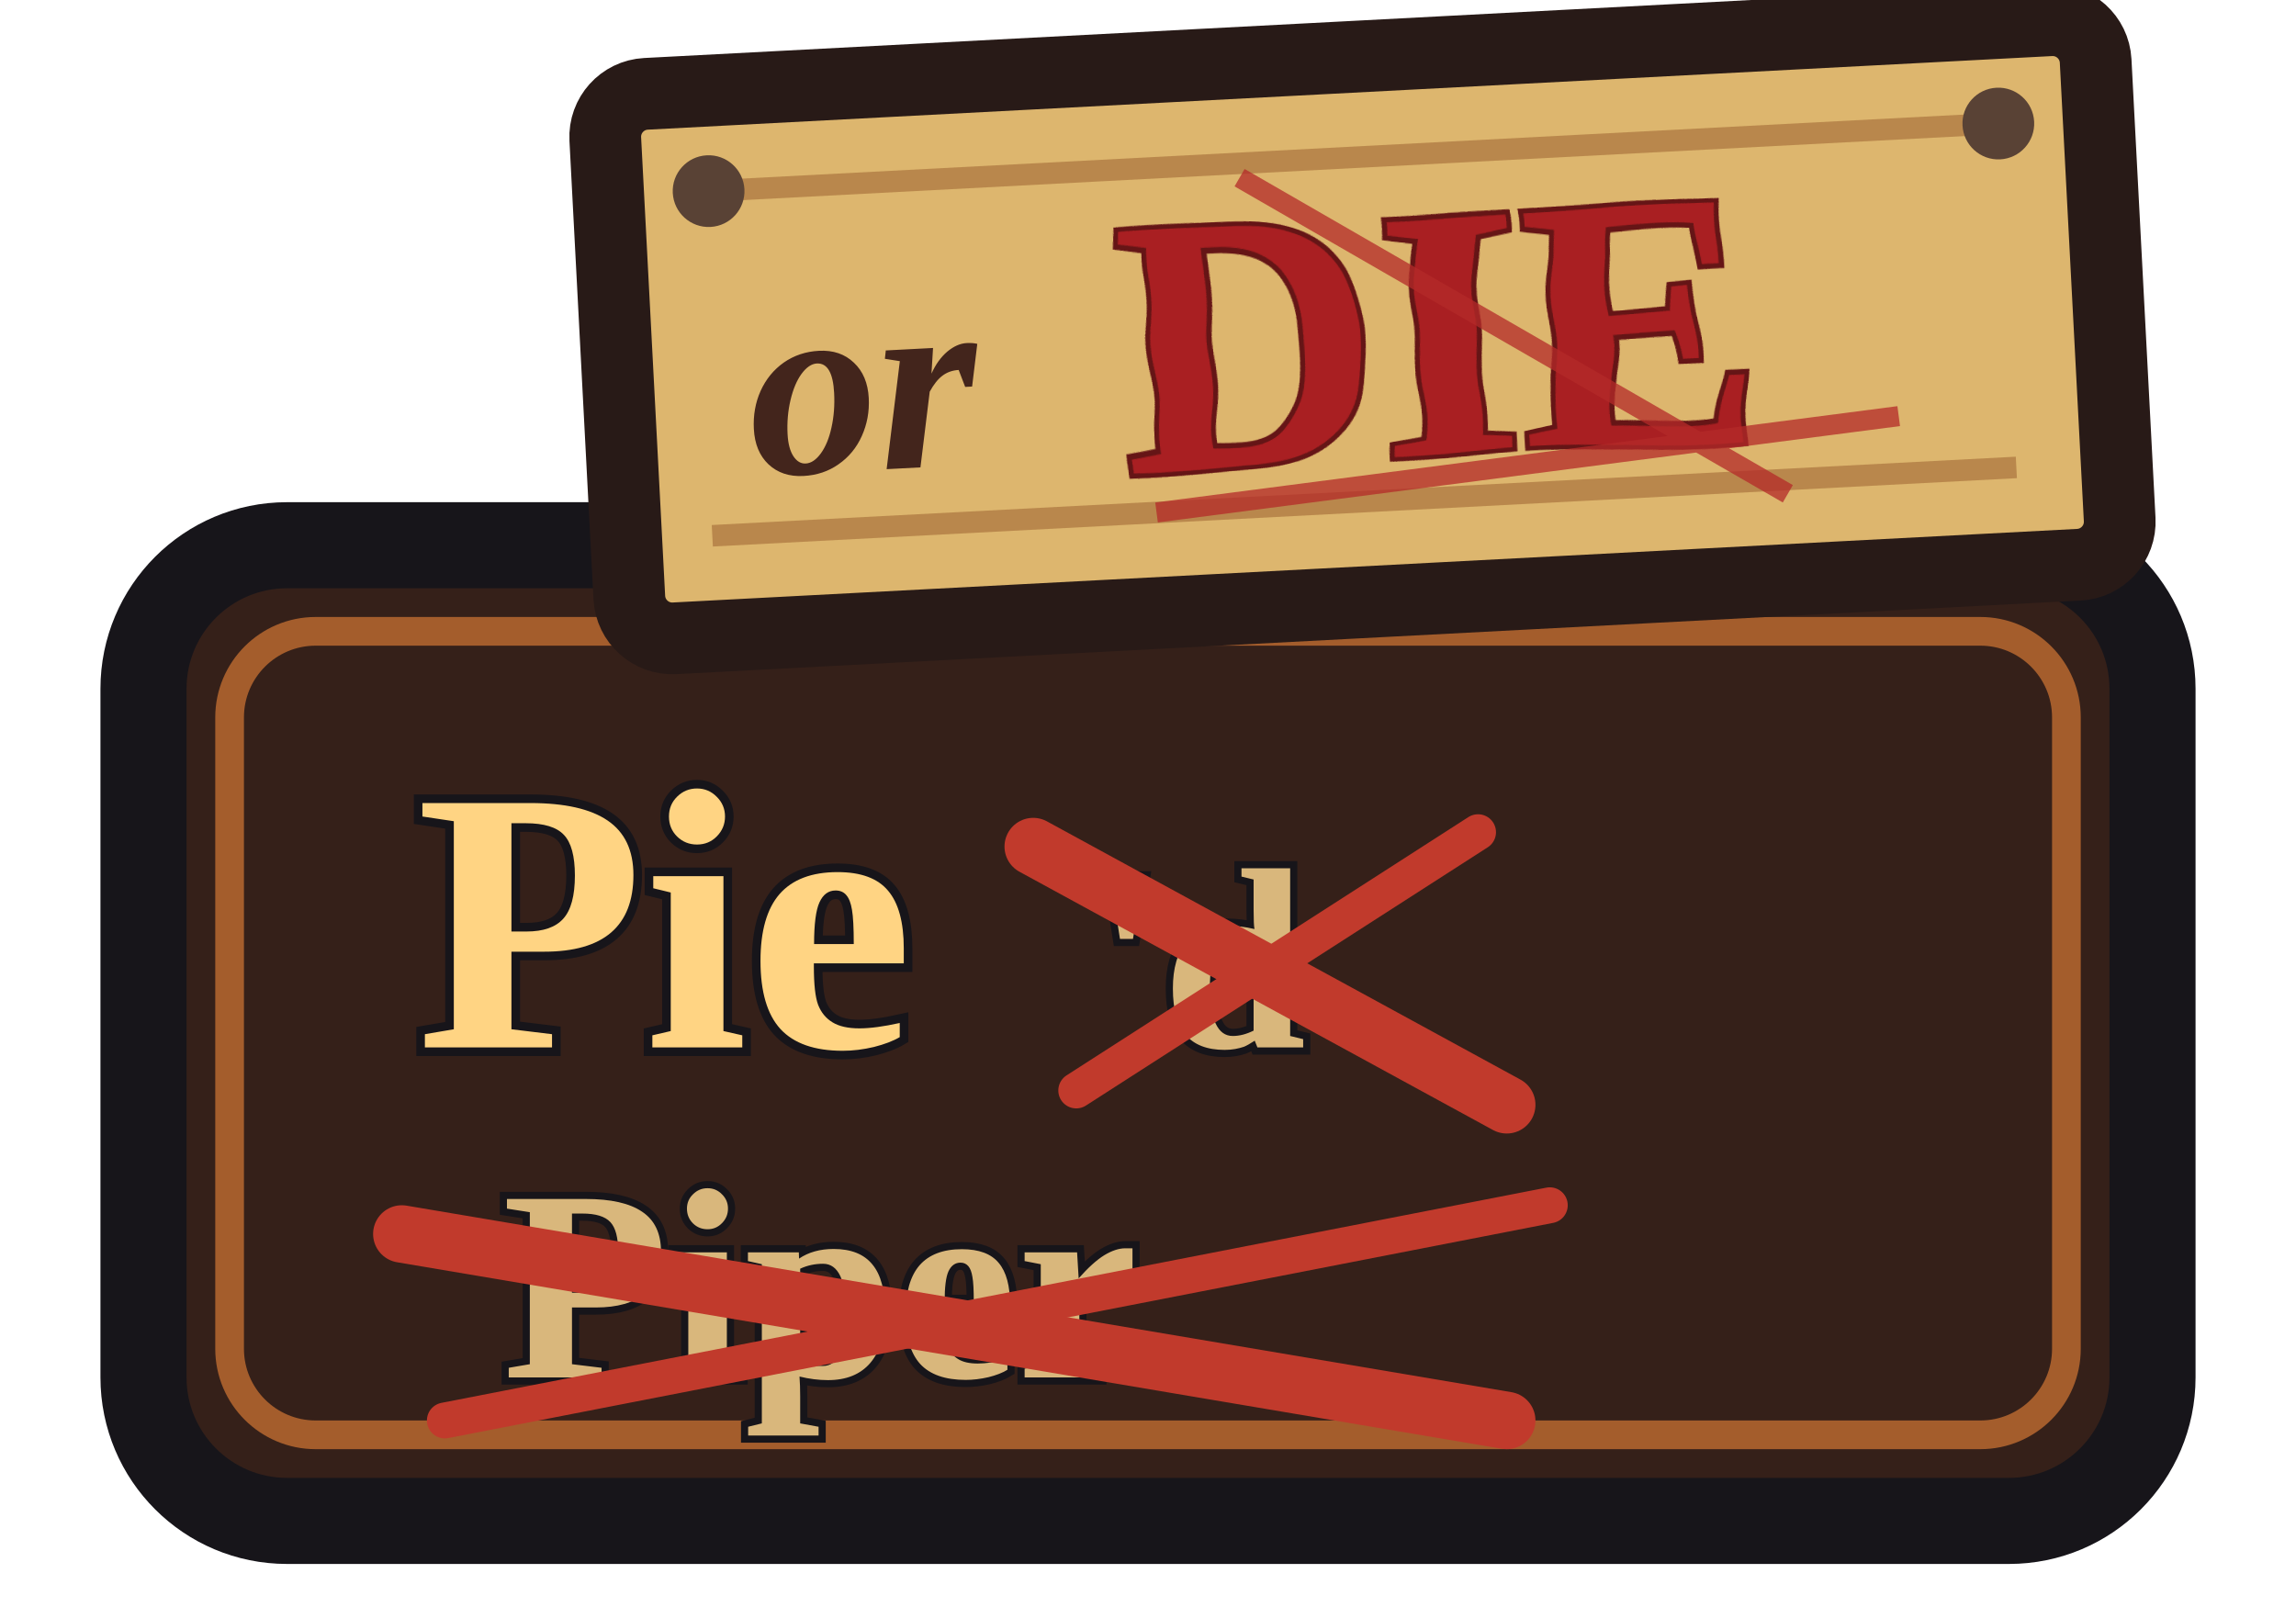
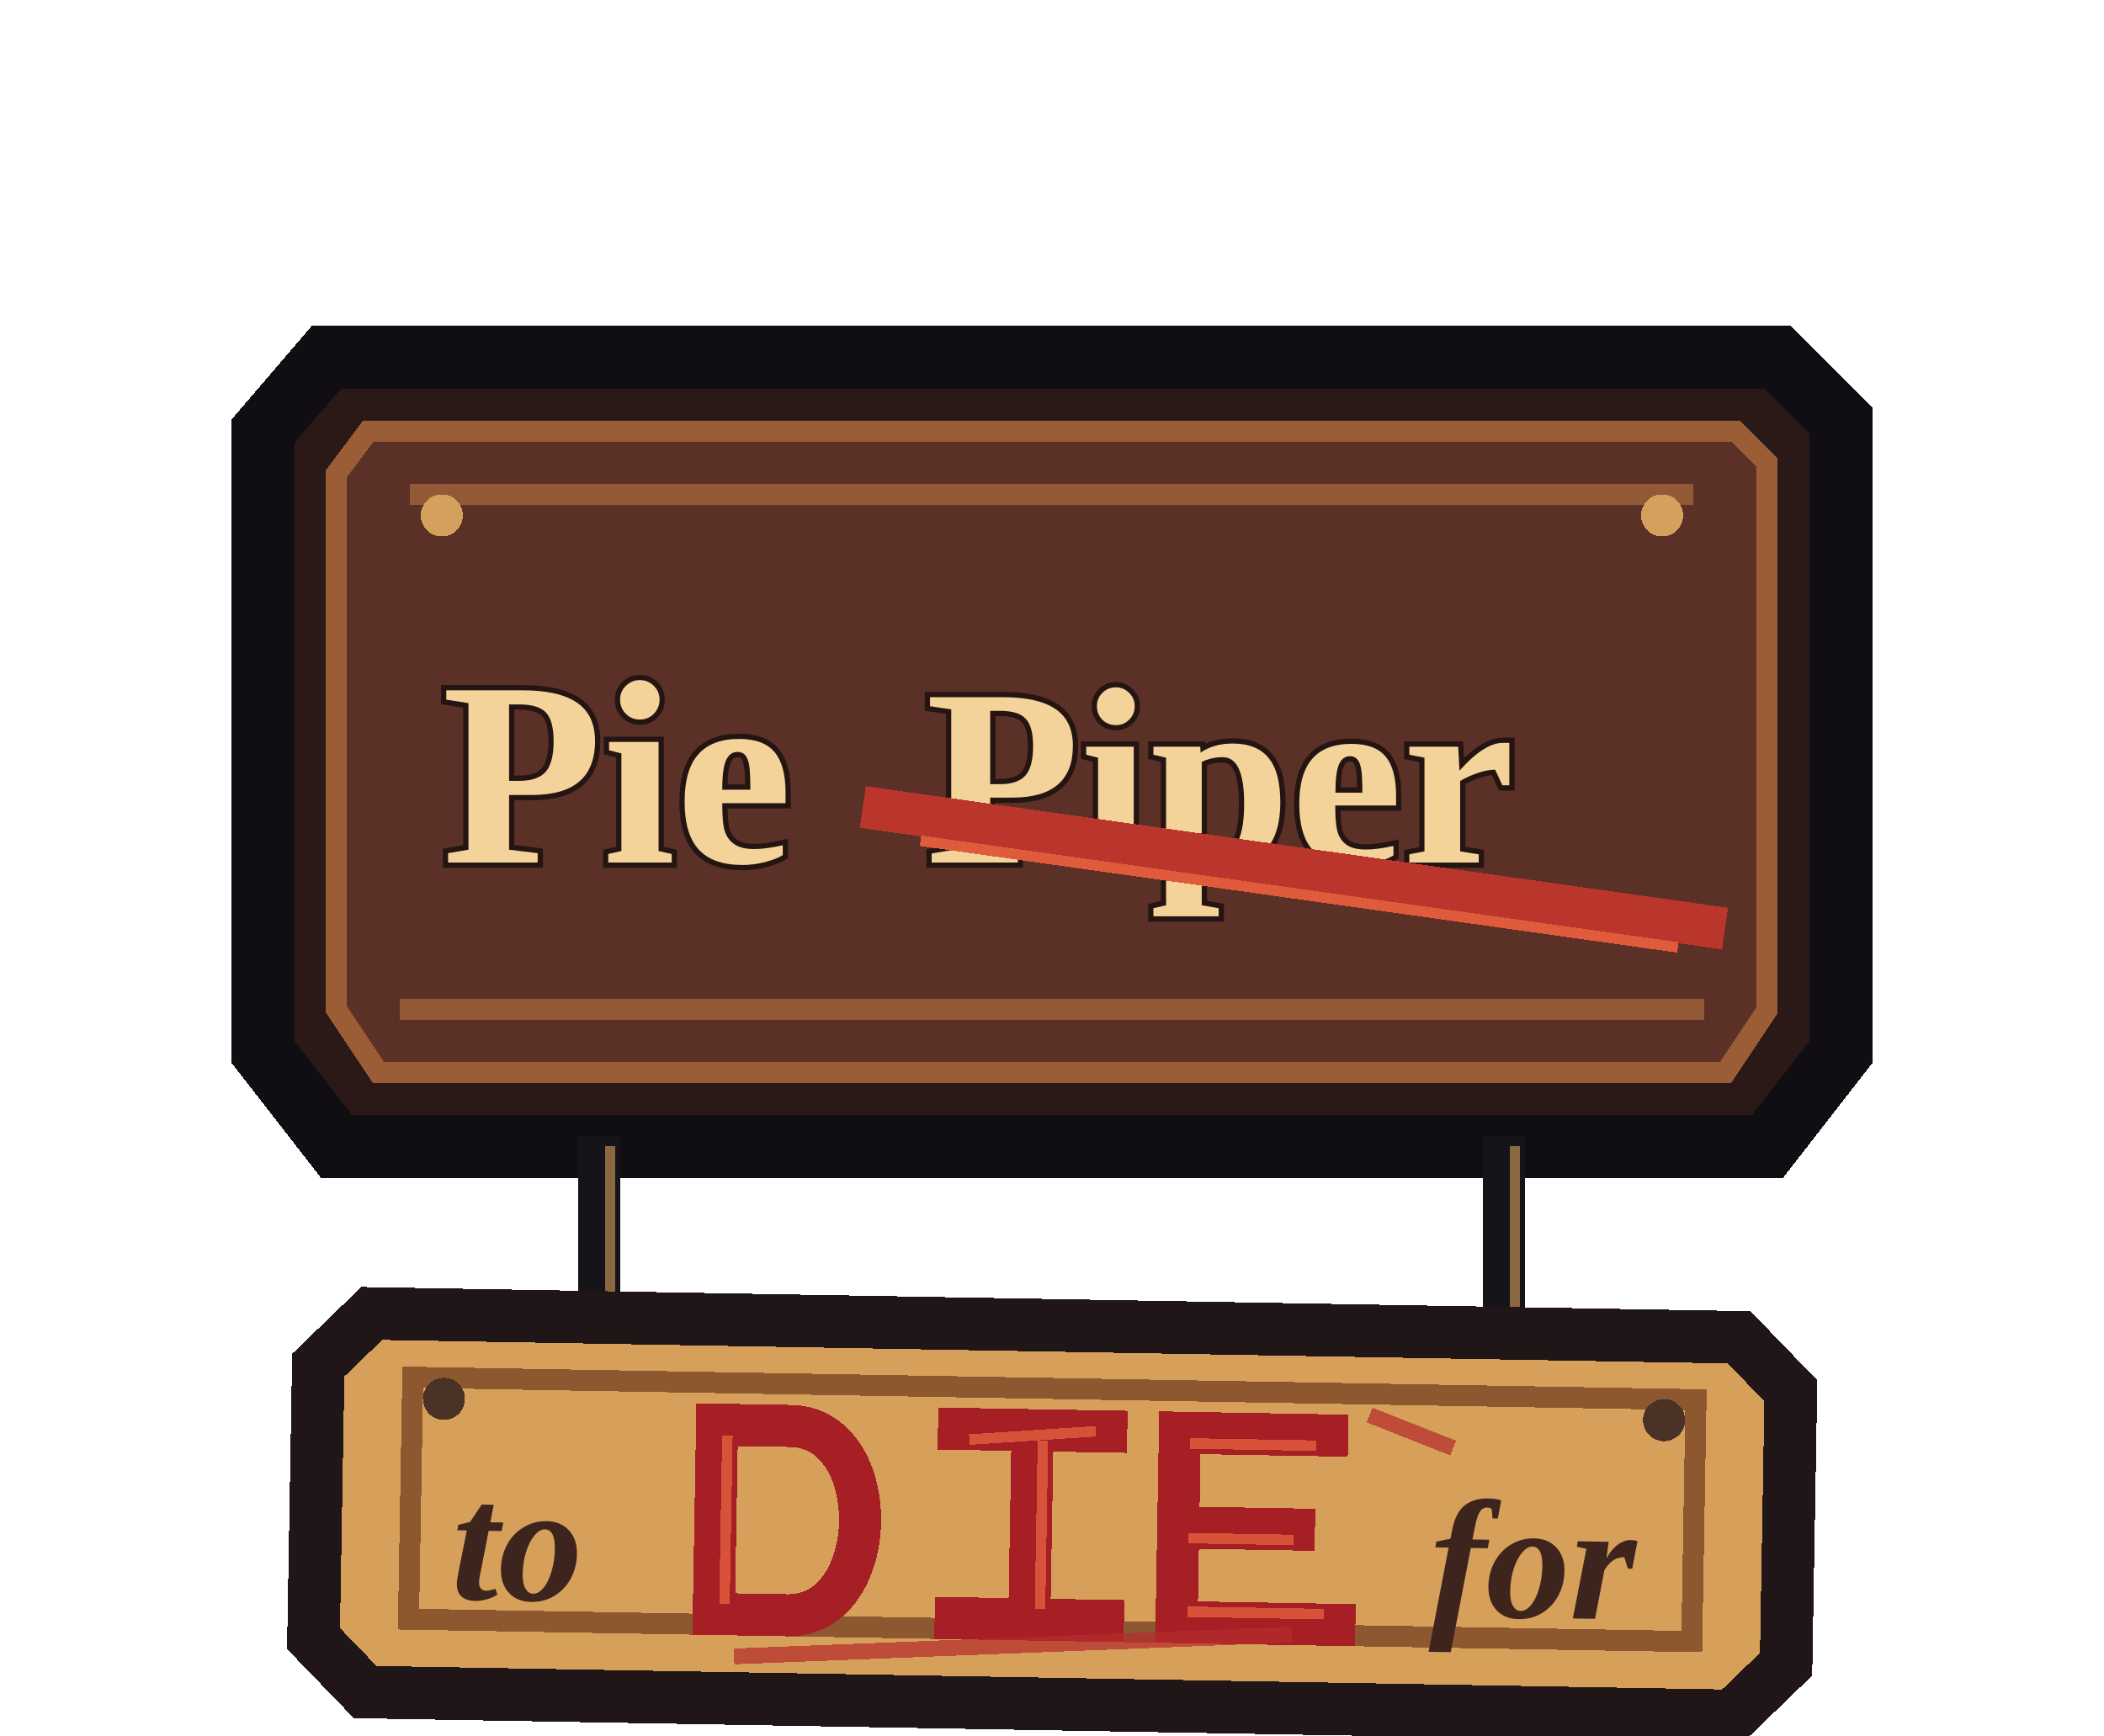
- <svg xmlns="http://www.w3.org/2000/svg" width="160" height="112" viewBox="0 0 160 112">
-   <defs>
-     <filter id="rough-ink" x="-15%" y="-20%" width="130%" height="140%">
-       <feTurbulence type="fractalNoise" baseFrequency="0.08 0.22" numOctaves="1" seed="19" result="noise" />
-       <feDisplacementMap in="SourceGraphic" in2="noise" scale="1.5" xChannelSelector="R" yChannelSelector="G" />
-     </filter>
-   </defs>
-   <rect x="10" y="38" width="140" height="68" rx="10" fill="#352019" stroke="#17151a" stroke-width="6" />
-   <rect x="16" y="44" width="128" height="56" rx="6" fill="none" stroke="#a45d2c" stroke-width="2" />
-   <text x="29" y="73" fill="#ffd483" stroke="#17151a" stroke-width="1.2" paint-order="stroke" font-family="Georgia, 'Times New Roman', serif" font-size="26" font-weight="700">Pie</text>
-   <text x="76" y="73" fill="#d9b77c" stroke="#17151a" stroke-width="1" paint-order="stroke" font-family="Georgia, 'Times New Roman', serif" font-size="18" font-weight="700">'d</text>
-   <text x="35" y="96" fill="#d9b77c" stroke="#17151a" stroke-width="1" paint-order="stroke" font-family="Georgia, 'Times New Roman', serif" font-size="19" font-weight="700">Piper</text>
-   <g fill="none" stroke="#c13a2c" stroke-linecap="round">
-     <path d="M72 59 L105 77" stroke-width="4" />
-     <path d="M75 76 L103 58" stroke-width="2.5" />
-     <path d="M28 86 L105 99" stroke-width="4" />
-     <path d="M31 99 L108 84" stroke-width="2.5" />
+ <svg xmlns="http://www.w3.org/2000/svg" width="200" height="165" viewBox="0 0 200 165" shape-rendering="crispEdges">
+   <path d="M31 34h138l6 6v60l-7 9H32l-7-9V41z" fill="#2b1917" stroke="#100e12" stroke-width="6" />
+   <path d="M35 41h130l3 3v52l-4 6H36l-4-6V45z" fill="#5a3027" stroke="#9b5d36" stroke-width="2" />
+   <path d="M39 47h122M38 96h124" fill="none" stroke="#c07a43" stroke-width="2" opacity="0.55" />
+   <circle cx="42" cy="49" r="2" fill="#d4a15c" />
+   <circle cx="158" cy="49" r="2" fill="#d4a15c" />
+   <text x="42" y="82" fill="#f4d39a" stroke="#251512" stroke-width="1" paint-order="stroke" font-family="Georgia, 'Times New Roman', serif" font-size="25" font-weight="700">Pie</text>
+   <text x="88" y="82" fill="#f4d39a" stroke="#251512" stroke-width="1" paint-order="stroke" font-family="Georgia, 'Times New Roman', serif" font-size="24" font-weight="700">Piper</text>
+   <g fill="none" stroke="#ba352c" stroke-linecap="square">
+     <path d="M84 77l78 11" stroke-width="4" />
+     <path d="M88 80l71 10" stroke="#e05a3c" stroke-width="1" />
  </g>
-   <g transform="rotate(-3 94 24)">
-     <rect x="43" y="4" width="104" height="38" rx="3" fill="#ddb66e" stroke="#281a17" stroke-width="5" />
-     <path d="M49 11 H140 M49 35 H140" fill="none" stroke="#aa743d" stroke-width="1.5" opacity="0.7" />
-     <circle cx="50" cy="11" r="2.5" fill="#594235" />
-     <circle cx="140" cy="11" r="2.5" fill="#594235" />
-     <text x="52" y="31" fill="#43251c" font-family="Georgia, 'Times New Roman', serif" font-size="18" font-style="italic" font-weight="700">or</text>
-     <text x="78" y="32" fill="#a91f22" stroke="#651516" stroke-width="0.7" paint-order="stroke" font-family="Georgia, 'Times New Roman', serif" font-size="25" font-weight="900" filter="url(#rough-ink)">DIE</text>
-     <path d="M80 35 L132 31 M87 12 L124 36" fill="none" stroke="#b42a28" stroke-width="1.4" opacity="0.75" />
+   <g fill="none" stroke="#151519" stroke-width="4">
+     <path d="M57 108v22" />
+     <path d="M143 108v22" />
+   </g>
+   <g fill="none" stroke="#8c6842" stroke-width="1">
+     <path d="M58 109v20" />
+     <path d="M144 109v20" />
+   </g>
+   <g transform="rotate(1 100 145)">
+     <path d="M35 126h130l5 5v26l-5 5H35l-5-5v-26z" fill="#d6a05b" stroke="#211617" stroke-width="5" />
+     <path d="M39 132h122v23H39z" fill="none" stroke="#8d582f" stroke-width="2" />
+     <circle cx="42" cy="134" r="2" fill="#4a3227" />
+     <circle cx="158" cy="134" r="2" fill="#4a3227" />
+     <text x="43" y="153" fill="#3d251d" font-family="Georgia, 'Times New Roman', serif" font-size="16" font-style="italic" font-weight="700">to</text>
+     <g fill="none" stroke="#a51f25" stroke-width="4" stroke-linecap="square" stroke-linejoin="miter">
+       <path d="M68 136v18h7c9 0 9-18 0-18z" />
+       <path d="M91 136h14M98 136v18M91 154h14" />
+       <path d="M112 136v18M112 136h14M112 145h11M112 154h15" />
+     </g>
+     <g fill="none" stroke="#e05a3c" stroke-width="1" opacity="0.85">
+       <path d="M69 137v16M92 137l12-1M99 137v16M113 137h12M113 146h10M113 153h13" />
+     </g>
+     <text x="136" y="153" fill="#3d251d" font-family="Georgia, 'Times New Roman', serif" font-size="16" font-style="italic" font-weight="700">for</text>
+     <path d="M70 158l53-3M130 134l8 3" fill="none" stroke="#b62b2d" stroke-width="1.5" opacity="0.72" />
  </g>
</svg>
